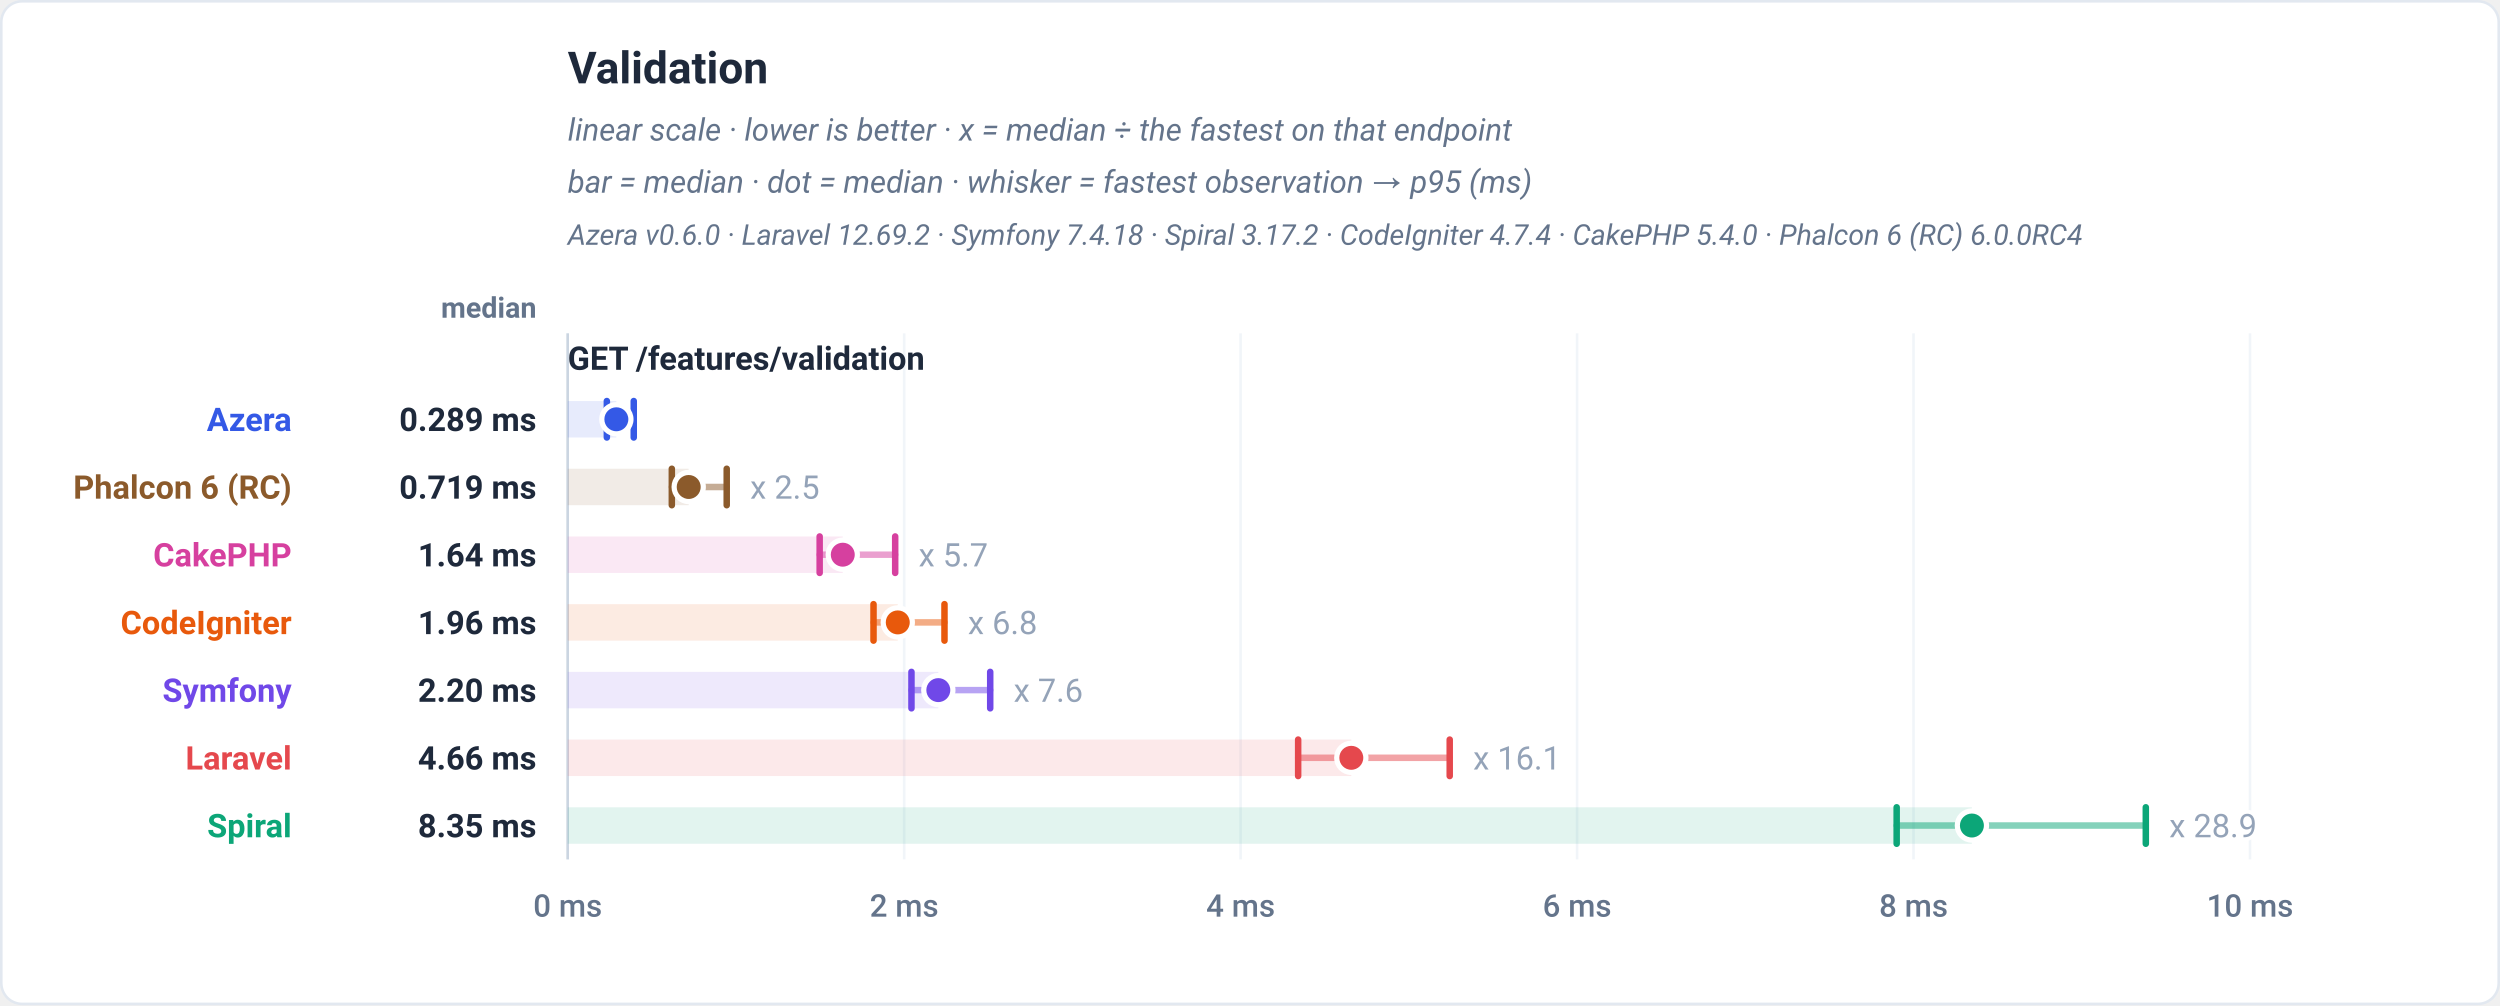
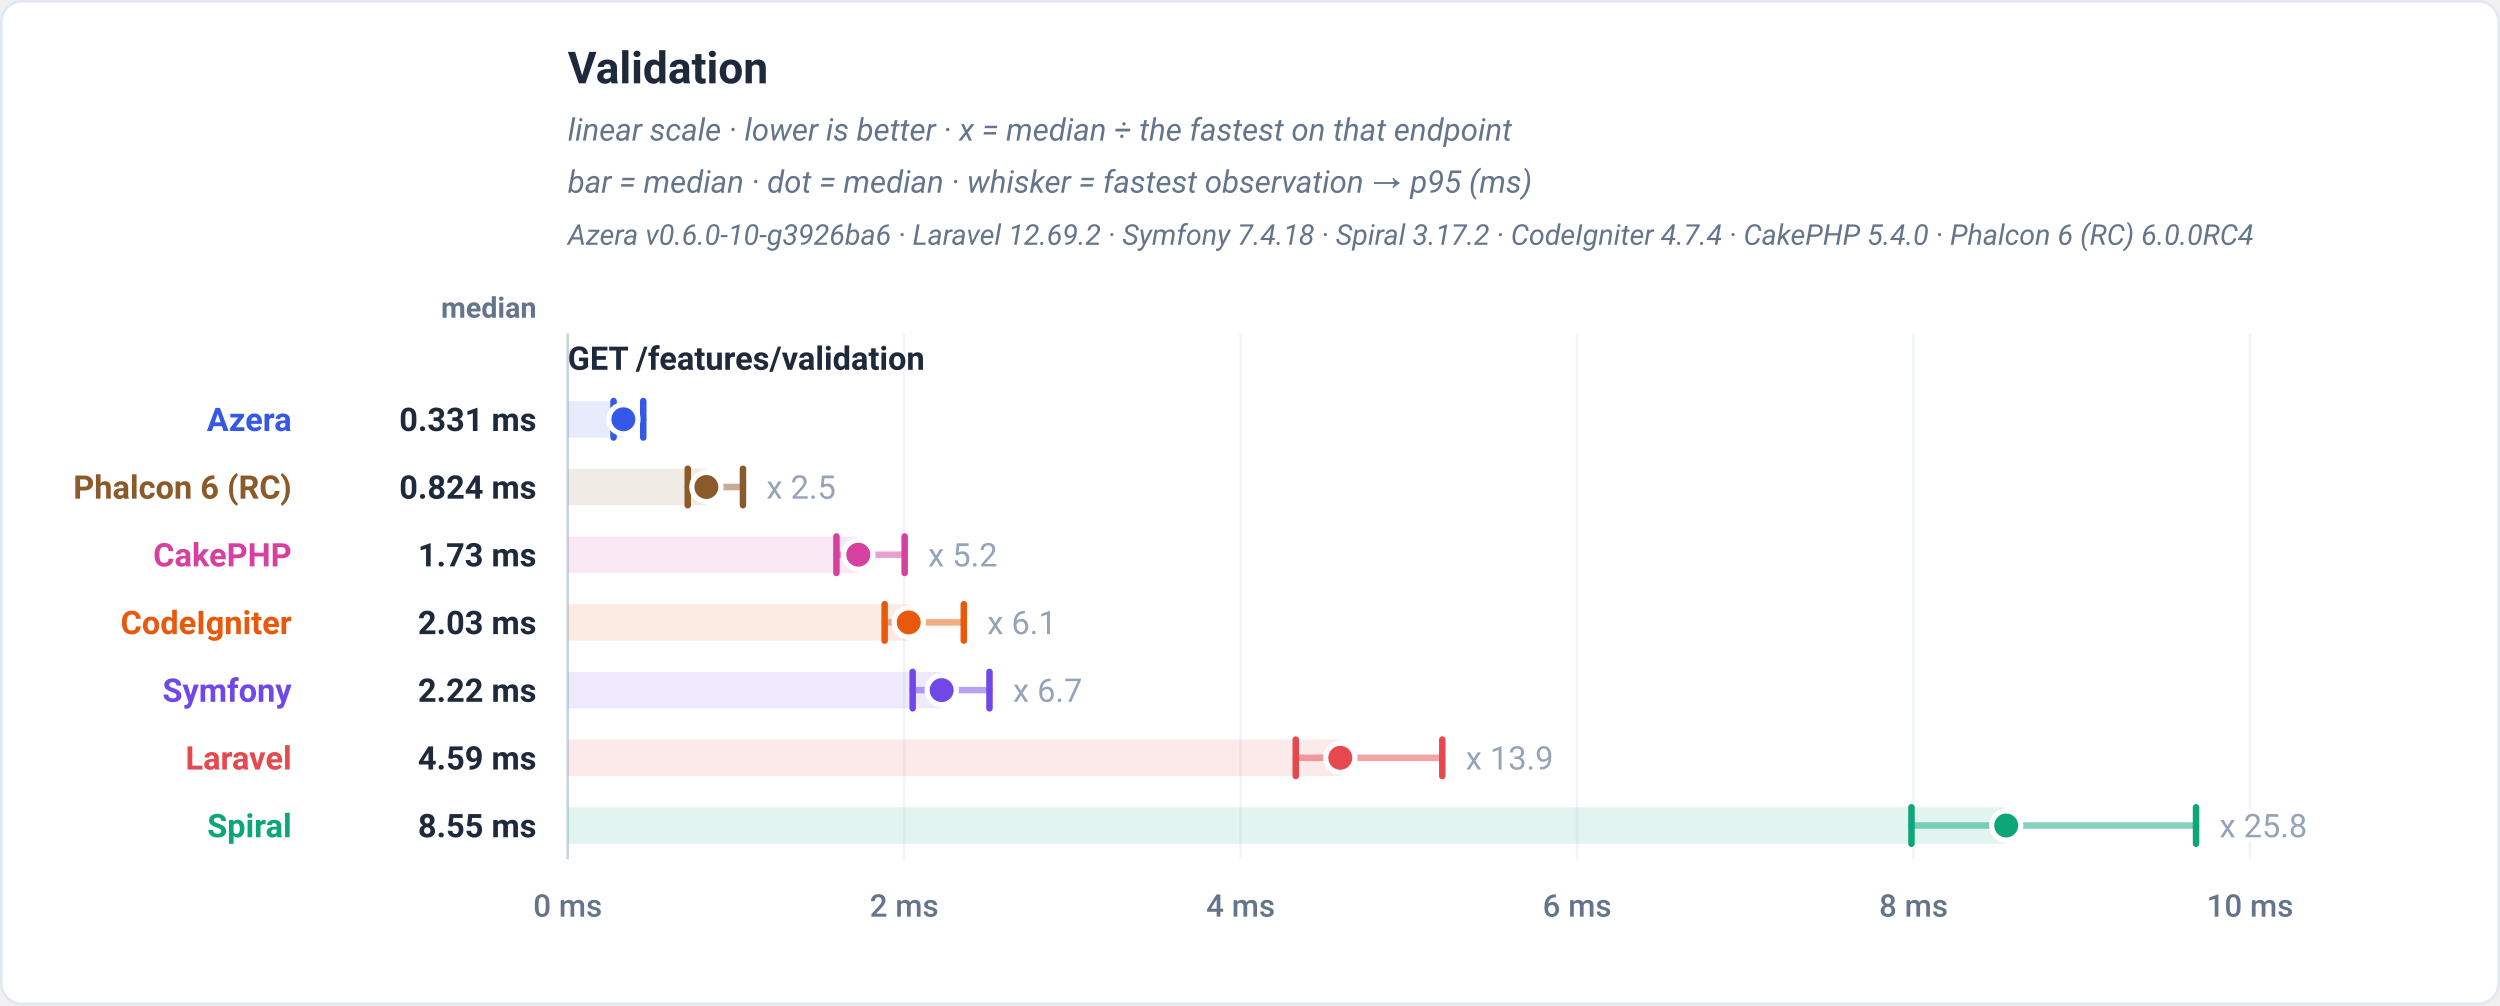
<svg xmlns="http://www.w3.org/2000/svg" viewBox="0 0 960 386" width="960" height="386" role="img" font-family="-apple-system,BlinkMacSystemFont,'Segoe UI',Roboto,Helvetica,Arial,sans-serif">
  <rect x="0.5" y="0.5" width="959" height="385" rx="8" fill="#ffffff" stroke="#e2e8f0" />
  <text x="218" y="32" font-family="-apple-system,BlinkMacSystemFont,'Segoe UI',Roboto,Helvetica,Arial,sans-serif" font-size="17" font-weight="700" fill="#1e293b" text-anchor="start">Validation</text>
  <text x="218" y="54" font-family="-apple-system,BlinkMacSystemFont,'Segoe UI',Roboto,Helvetica,Arial,sans-serif" font-size="12" font-weight="400" fill="#64748b" text-anchor="start" font-style="italic">linear scale · lower is better · x = median ÷ the fastest on that endpoint</text>
  <text x="218" y="74" font-family="-apple-system,BlinkMacSystemFont,'Segoe UI',Roboto,Helvetica,Arial,sans-serif" font-size="12" font-weight="400" fill="#64748b" text-anchor="start" font-style="italic">bar = median · dot = median · whisker = fastest observation → p95 (ms)</text>
-   <text x="218" y="94" font-family="-apple-system,BlinkMacSystemFont,'Segoe UI',Roboto,Helvetica,Arial,sans-serif" font-size="11" font-weight="400" fill="#64748b" text-anchor="start" font-style="italic">Azera v0.6.0 · Laravel 12.69.2 · Symfony 7.4.18 · Spiral 3.17.2 · CodeIgniter 4.7.4 · CakePHP 5.4.0 · Phalcon 6 (RC) 6.0.0RC4</text>
+   <text x="218" y="94" font-family="-apple-system,BlinkMacSystemFont,'Segoe UI',Roboto,Helvetica,Arial,sans-serif" font-size="11" font-weight="400" fill="#64748b" text-anchor="start" font-style="italic">Azera v0.6.0-10-g3926ba6 · Laravel 12.69.2 · Symfony 7.4.18 · Spiral 3.17.2 · CodeIgniter 4.7.4 · CakePHP 5.4.0 · Phalcon 6 (RC) 6.0.0RC4</text>
  <text x="206" y="122" font-family="-apple-system,BlinkMacSystemFont,'Segoe UI',Roboto,Helvetica,Arial,sans-serif" font-size="11" font-weight="600" fill="#64748b" text-anchor="end">median</text>
  <line x1="218" y1="128" x2="218" y2="330" stroke="#f1f5f9" stroke-width="1" />
  <text x="218" y="352" font-family="-apple-system,BlinkMacSystemFont,'Segoe UI',Roboto,Helvetica,Arial,sans-serif" font-size="12" font-weight="500" fill="#64748b" text-anchor="middle">0 ms</text>
  <line x1="347.2" y1="128" x2="347.2" y2="330" stroke="#f1f5f9" stroke-width="1" />
  <text x="347.2" y="352" font-family="-apple-system,BlinkMacSystemFont,'Segoe UI',Roboto,Helvetica,Arial,sans-serif" font-size="12" font-weight="500" fill="#64748b" text-anchor="middle">2 ms</text>
  <line x1="476.4" y1="128" x2="476.4" y2="330" stroke="#f1f5f9" stroke-width="1" />
  <text x="476.4" y="352" font-family="-apple-system,BlinkMacSystemFont,'Segoe UI',Roboto,Helvetica,Arial,sans-serif" font-size="12" font-weight="500" fill="#64748b" text-anchor="middle">4 ms</text>
  <line x1="605.6" y1="128" x2="605.6" y2="330" stroke="#f1f5f9" stroke-width="1" />
  <text x="605.6" y="352" font-family="-apple-system,BlinkMacSystemFont,'Segoe UI',Roboto,Helvetica,Arial,sans-serif" font-size="12" font-weight="500" fill="#64748b" text-anchor="middle">6 ms</text>
  <line x1="734.8" y1="128" x2="734.8" y2="330" stroke="#f1f5f9" stroke-width="1" />
  <text x="734.8" y="352" font-family="-apple-system,BlinkMacSystemFont,'Segoe UI',Roboto,Helvetica,Arial,sans-serif" font-size="12" font-weight="500" fill="#64748b" text-anchor="middle">8 ms</text>
  <line x1="864" y1="128" x2="864" y2="330" stroke="#f1f5f9" stroke-width="1" />
  <text x="864" y="352" font-family="-apple-system,BlinkMacSystemFont,'Segoe UI',Roboto,Helvetica,Arial,sans-serif" font-size="12" font-weight="500" fill="#64748b" text-anchor="middle">10 ms</text>
  <line x1="218" y1="128" x2="218" y2="330" stroke="#cbd5e1" stroke-width="1" />
  <text x="218" y="142" font-family="-apple-system,BlinkMacSystemFont,'Segoe UI',Roboto,Helvetica,Arial,sans-serif" font-size="12.5" font-weight="700" fill="#1e293b" text-anchor="start">GET /features/validation</text>
-   <rect x="218" y="154" width="18.68" height="14" fill="#3459e6" fill-opacity="0.12" />
-   <line x1="233.03" y1="161" x2="243.36" y2="161" stroke="#3459e6" stroke-width="2.5" stroke-linecap="round" opacity="0.5" />
-   <line x1="233.03" y1="154" x2="233.03" y2="168" stroke="#3459e6" stroke-width="2.5" stroke-linecap="round" />
-   <line x1="243.36" y1="154" x2="243.36" y2="168" stroke="#3459e6" stroke-width="2.5" stroke-linecap="round" />
-   <circle cx="236.68" cy="161" r="5.6" fill="#3459e6" stroke="#ffffff" stroke-width="2" />
+   <rect x="218" y="154" width="21.38" height="14" fill="#3459e6" fill-opacity="0.12" />
+   <line x1="235.6" y1="161" x2="247.01" y2="161" stroke="#3459e6" stroke-width="2.5" stroke-linecap="round" opacity="0.5" />
+   <line x1="235.6" y1="154" x2="235.6" y2="168" stroke="#3459e6" stroke-width="2.5" stroke-linecap="round" />
+   <line x1="247.01" y1="154" x2="247.01" y2="168" stroke="#3459e6" stroke-width="2.5" stroke-linecap="round" />
+   <circle cx="239.38" cy="161" r="5.6" fill="#3459e6" stroke="#ffffff" stroke-width="2" />
  <text x="112" y="165.5" font-family="-apple-system,BlinkMacSystemFont,'Segoe UI',Roboto,Helvetica,Arial,sans-serif" font-size="12.5" font-weight="700" fill="#3459e6" text-anchor="end">Azera</text>
-   <text x="206" y="165.5" font-family="-apple-system,BlinkMacSystemFont,'Segoe UI',Roboto,Helvetica,Arial,sans-serif" font-size="12.5" font-weight="700" fill="#1e293b" text-anchor="end">0.289 ms</text>
-   <rect x="218" y="180" width="46.46" height="14" fill="#8b5a2b" fill-opacity="0.12" />
-   <line x1="257.98" y1="187" x2="279.06" y2="187" stroke="#8b5a2b" stroke-width="2.5" stroke-linecap="round" opacity="0.5" />
-   <line x1="257.98" y1="180" x2="257.98" y2="194" stroke="#8b5a2b" stroke-width="2.5" stroke-linecap="round" />
-   <line x1="279.06" y1="180" x2="279.06" y2="194" stroke="#8b5a2b" stroke-width="2.5" stroke-linecap="round" />
-   <circle cx="264.46" cy="187" r="5.6" fill="#8b5a2b" stroke="#ffffff" stroke-width="2" />
-   <text x="288.06" y="191.5" font-family="-apple-system,BlinkMacSystemFont,'Segoe UI',Roboto,Helvetica,Arial,sans-serif" font-size="12.5" font-weight="400" fill="#94a3b8" text-anchor="start" stroke="#ffffff" stroke-width="3" paint-order="stroke" stroke-linejoin="round">x 2.5</text>
+   <text x="206" y="165.5" font-family="-apple-system,BlinkMacSystemFont,'Segoe UI',Roboto,Helvetica,Arial,sans-serif" font-size="12.5" font-weight="700" fill="#1e293b" text-anchor="end">0.331 ms</text>
+   <rect x="218" y="180" width="53.24" height="14" fill="#8b5a2b" fill-opacity="0.12" />
+   <line x1="264.1" y1="187" x2="285.3" y2="187" stroke="#8b5a2b" stroke-width="2.5" stroke-linecap="round" opacity="0.5" />
+   <line x1="264.1" y1="180" x2="264.1" y2="194" stroke="#8b5a2b" stroke-width="2.5" stroke-linecap="round" />
+   <line x1="285.3" y1="180" x2="285.3" y2="194" stroke="#8b5a2b" stroke-width="2.5" stroke-linecap="round" />
+   <circle cx="271.24" cy="187" r="5.6" fill="#8b5a2b" stroke="#ffffff" stroke-width="2" />
+   <text x="294.3" y="191.5" font-family="-apple-system,BlinkMacSystemFont,'Segoe UI',Roboto,Helvetica,Arial,sans-serif" font-size="12.5" font-weight="400" fill="#94a3b8" text-anchor="start" stroke="#ffffff" stroke-width="3" paint-order="stroke" stroke-linejoin="round">x 2.5</text>
  <text x="112" y="191.5" font-family="-apple-system,BlinkMacSystemFont,'Segoe UI',Roboto,Helvetica,Arial,sans-serif" font-size="12.5" font-weight="700" fill="#8b5a2b" text-anchor="end">Phalcon 6 (RC)</text>
-   <text x="206" y="191.5" font-family="-apple-system,BlinkMacSystemFont,'Segoe UI',Roboto,Helvetica,Arial,sans-serif" font-size="12.5" font-weight="700" fill="#1e293b" text-anchor="end">0.719 ms</text>
-   <rect x="218" y="206" width="105.62" height="14" fill="#d6409f" fill-opacity="0.12" />
-   <line x1="314.75" y1="213" x2="343.75" y2="213" stroke="#d6409f" stroke-width="2.5" stroke-linecap="round" opacity="0.5" />
-   <line x1="314.75" y1="206" x2="314.75" y2="220" stroke="#d6409f" stroke-width="2.5" stroke-linecap="round" />
-   <line x1="343.75" y1="206" x2="343.75" y2="220" stroke="#d6409f" stroke-width="2.5" stroke-linecap="round" />
-   <circle cx="323.62" cy="213" r="5.6" fill="#d6409f" stroke="#ffffff" stroke-width="2" />
-   <text x="352.75" y="217.5" font-family="-apple-system,BlinkMacSystemFont,'Segoe UI',Roboto,Helvetica,Arial,sans-serif" font-size="12.5" font-weight="400" fill="#94a3b8" text-anchor="start" stroke="#ffffff" stroke-width="3" paint-order="stroke" stroke-linejoin="round">x 5.7</text>
+   <text x="206" y="191.5" font-family="-apple-system,BlinkMacSystemFont,'Segoe UI',Roboto,Helvetica,Arial,sans-serif" font-size="12.5" font-weight="700" fill="#1e293b" text-anchor="end">0.824 ms</text>
+   <rect x="218" y="206" width="111.58" height="14" fill="#d6409f" fill-opacity="0.12" />
+   <line x1="321.2" y1="213" x2="347.39" y2="213" stroke="#d6409f" stroke-width="2.5" stroke-linecap="round" opacity="0.5" />
+   <line x1="321.2" y1="206" x2="321.2" y2="220" stroke="#d6409f" stroke-width="2.5" stroke-linecap="round" />
+   <line x1="347.39" y1="206" x2="347.39" y2="220" stroke="#d6409f" stroke-width="2.5" stroke-linecap="round" />
+   <circle cx="329.58" cy="213" r="5.6" fill="#d6409f" stroke="#ffffff" stroke-width="2" />
+   <text x="356.39" y="217.5" font-family="-apple-system,BlinkMacSystemFont,'Segoe UI',Roboto,Helvetica,Arial,sans-serif" font-size="12.5" font-weight="400" fill="#94a3b8" text-anchor="start" stroke="#ffffff" stroke-width="3" paint-order="stroke" stroke-linejoin="round">x 5.2</text>
  <text x="112" y="217.5" font-family="-apple-system,BlinkMacSystemFont,'Segoe UI',Roboto,Helvetica,Arial,sans-serif" font-size="12.5" font-weight="700" fill="#d6409f" text-anchor="end">CakePHP</text>
-   <text x="206" y="217.5" font-family="-apple-system,BlinkMacSystemFont,'Segoe UI',Roboto,Helvetica,Arial,sans-serif" font-size="12.5" font-weight="700" fill="#1e293b" text-anchor="end">1.64 ms</text>
-   <rect x="218" y="232" width="126.74" height="14" fill="#e8590c" fill-opacity="0.12" />
-   <line x1="335.43" y1="239" x2="362.68" y2="239" stroke="#e8590c" stroke-width="2.5" stroke-linecap="round" opacity="0.5" />
-   <line x1="335.43" y1="232" x2="335.43" y2="246" stroke="#e8590c" stroke-width="2.5" stroke-linecap="round" />
-   <line x1="362.68" y1="232" x2="362.68" y2="246" stroke="#e8590c" stroke-width="2.5" stroke-linecap="round" />
-   <circle cx="344.74" cy="239" r="5.6" fill="#e8590c" stroke="#ffffff" stroke-width="2" />
-   <text x="371.68" y="243.5" font-family="-apple-system,BlinkMacSystemFont,'Segoe UI',Roboto,Helvetica,Arial,sans-serif" font-size="12.5" font-weight="400" fill="#94a3b8" text-anchor="start" stroke="#ffffff" stroke-width="3" paint-order="stroke" stroke-linejoin="round">x 6.8</text>
+   <text x="206" y="217.5" font-family="-apple-system,BlinkMacSystemFont,'Segoe UI',Roboto,Helvetica,Arial,sans-serif" font-size="12.5" font-weight="700" fill="#1e293b" text-anchor="end">1.73 ms</text>
+   <rect x="218" y="232" width="130.95" height="14" fill="#e8590c" fill-opacity="0.12" />
+   <line x1="339.7" y1="239" x2="370.1" y2="239" stroke="#e8590c" stroke-width="2.5" stroke-linecap="round" opacity="0.5" />
+   <line x1="339.7" y1="232" x2="339.7" y2="246" stroke="#e8590c" stroke-width="2.5" stroke-linecap="round" />
+   <line x1="370.1" y1="232" x2="370.1" y2="246" stroke="#e8590c" stroke-width="2.5" stroke-linecap="round" />
+   <circle cx="348.95" cy="239" r="5.6" fill="#e8590c" stroke="#ffffff" stroke-width="2" />
+   <text x="379.1" y="243.5" font-family="-apple-system,BlinkMacSystemFont,'Segoe UI',Roboto,Helvetica,Arial,sans-serif" font-size="12.5" font-weight="400" fill="#94a3b8" text-anchor="start" stroke="#ffffff" stroke-width="3" paint-order="stroke" stroke-linejoin="round">x 6.1</text>
  <text x="112" y="243.5" font-family="-apple-system,BlinkMacSystemFont,'Segoe UI',Roboto,Helvetica,Arial,sans-serif" font-size="12.5" font-weight="700" fill="#e8590c" text-anchor="end">CodeIgniter</text>
-   <text x="206" y="243.5" font-family="-apple-system,BlinkMacSystemFont,'Segoe UI',Roboto,Helvetica,Arial,sans-serif" font-size="12.5" font-weight="700" fill="#1e293b" text-anchor="end">1.96 ms</text>
-   <rect x="218" y="258" width="142.31" height="14" fill="#7048e8" fill-opacity="0.12" />
-   <line x1="350" y1="265" x2="380.24" y2="265" stroke="#7048e8" stroke-width="2.5" stroke-linecap="round" opacity="0.5" />
-   <line x1="350" y1="258" x2="350" y2="272" stroke="#7048e8" stroke-width="2.5" stroke-linecap="round" />
-   <line x1="380.24" y1="258" x2="380.24" y2="272" stroke="#7048e8" stroke-width="2.5" stroke-linecap="round" />
-   <circle cx="360.31" cy="265" r="5.6" fill="#7048e8" stroke="#ffffff" stroke-width="2" />
-   <text x="389.24" y="269.5" font-family="-apple-system,BlinkMacSystemFont,'Segoe UI',Roboto,Helvetica,Arial,sans-serif" font-size="12.5" font-weight="400" fill="#94a3b8" text-anchor="start" stroke="#ffffff" stroke-width="3" paint-order="stroke" stroke-linejoin="round">x 7.6</text>
+   <text x="206" y="243.5" font-family="-apple-system,BlinkMacSystemFont,'Segoe UI',Roboto,Helvetica,Arial,sans-serif" font-size="12.5" font-weight="700" fill="#1e293b" text-anchor="end">2.03 ms</text>
+   <rect x="218" y="258" width="143.6" height="14" fill="#7048e8" fill-opacity="0.12" />
+   <line x1="350.46" y1="265" x2="379.96" y2="265" stroke="#7048e8" stroke-width="2.5" stroke-linecap="round" opacity="0.5" />
+   <line x1="350.46" y1="258" x2="350.46" y2="272" stroke="#7048e8" stroke-width="2.5" stroke-linecap="round" />
+   <line x1="379.96" y1="258" x2="379.96" y2="272" stroke="#7048e8" stroke-width="2.5" stroke-linecap="round" />
+   <circle cx="361.6" cy="265" r="5.6" fill="#7048e8" stroke="#ffffff" stroke-width="2" />
+   <text x="388.96" y="269.5" font-family="-apple-system,BlinkMacSystemFont,'Segoe UI',Roboto,Helvetica,Arial,sans-serif" font-size="12.5" font-weight="400" fill="#94a3b8" text-anchor="start" stroke="#ffffff" stroke-width="3" paint-order="stroke" stroke-linejoin="round">x 6.7</text>
  <text x="112" y="269.5" font-family="-apple-system,BlinkMacSystemFont,'Segoe UI',Roboto,Helvetica,Arial,sans-serif" font-size="12.5" font-weight="700" fill="#7048e8" text-anchor="end">Symfony</text>
-   <text x="206" y="269.5" font-family="-apple-system,BlinkMacSystemFont,'Segoe UI',Roboto,Helvetica,Arial,sans-serif" font-size="12.5" font-weight="700" fill="#1e293b" text-anchor="end">2.20 ms</text>
-   <rect x="218" y="284" width="300.9" height="14" fill="#e5484d" fill-opacity="0.12" />
-   <line x1="498.49" y1="291" x2="556.69" y2="291" stroke="#e5484d" stroke-width="2.5" stroke-linecap="round" opacity="0.5" />
-   <line x1="498.49" y1="284" x2="498.49" y2="298" stroke="#e5484d" stroke-width="2.5" stroke-linecap="round" />
-   <line x1="556.69" y1="284" x2="556.69" y2="298" stroke="#e5484d" stroke-width="2.5" stroke-linecap="round" />
-   <circle cx="518.9" cy="291" r="5.6" fill="#e5484d" stroke="#ffffff" stroke-width="2" />
-   <text x="565.69" y="295.5" font-family="-apple-system,BlinkMacSystemFont,'Segoe UI',Roboto,Helvetica,Arial,sans-serif" font-size="12.5" font-weight="400" fill="#94a3b8" text-anchor="start" stroke="#ffffff" stroke-width="3" paint-order="stroke" stroke-linejoin="round">x 16.1</text>
+   <text x="206" y="269.5" font-family="-apple-system,BlinkMacSystemFont,'Segoe UI',Roboto,Helvetica,Arial,sans-serif" font-size="12.5" font-weight="700" fill="#1e293b" text-anchor="end">2.22 ms</text>
+   <rect x="218" y="284" width="296.67" height="14" fill="#e5484d" fill-opacity="0.12" />
+   <line x1="497.58" y1="291" x2="553.84" y2="291" stroke="#e5484d" stroke-width="2.5" stroke-linecap="round" opacity="0.5" />
+   <line x1="497.58" y1="284" x2="497.58" y2="298" stroke="#e5484d" stroke-width="2.5" stroke-linecap="round" />
+   <line x1="553.84" y1="284" x2="553.84" y2="298" stroke="#e5484d" stroke-width="2.5" stroke-linecap="round" />
+   <circle cx="514.67" cy="291" r="5.6" fill="#e5484d" stroke="#ffffff" stroke-width="2" />
+   <text x="562.84" y="295.5" font-family="-apple-system,BlinkMacSystemFont,'Segoe UI',Roboto,Helvetica,Arial,sans-serif" font-size="12.5" font-weight="400" fill="#94a3b8" text-anchor="start" stroke="#ffffff" stroke-width="3" paint-order="stroke" stroke-linejoin="round">x 13.9</text>
  <text x="112" y="295.5" font-family="-apple-system,BlinkMacSystemFont,'Segoe UI',Roboto,Helvetica,Arial,sans-serif" font-size="12.5" font-weight="700" fill="#e5484d" text-anchor="end">Laravel</text>
-   <text x="206" y="295.5" font-family="-apple-system,BlinkMacSystemFont,'Segoe UI',Roboto,Helvetica,Arial,sans-serif" font-size="12.5" font-weight="700" fill="#1e293b" text-anchor="end">4.66 ms</text>
-   <rect x="218" y="310" width="539.21" height="14" fill="#0ca678" fill-opacity="0.12" />
-   <line x1="728.32" y1="317" x2="823.99" y2="317" stroke="#0ca678" stroke-width="2.5" stroke-linecap="round" opacity="0.5" />
-   <line x1="728.32" y1="310" x2="728.32" y2="324" stroke="#0ca678" stroke-width="2.5" stroke-linecap="round" />
-   <line x1="823.99" y1="310" x2="823.99" y2="324" stroke="#0ca678" stroke-width="2.5" stroke-linecap="round" />
-   <circle cx="757.21" cy="317" r="5.6" fill="#0ca678" stroke="#ffffff" stroke-width="2" />
-   <text x="832.99" y="321.5" font-family="-apple-system,BlinkMacSystemFont,'Segoe UI',Roboto,Helvetica,Arial,sans-serif" font-size="12.5" font-weight="400" fill="#94a3b8" text-anchor="start" stroke="#ffffff" stroke-width="3" paint-order="stroke" stroke-linejoin="round">x 28.9</text>
+   <text x="206" y="295.5" font-family="-apple-system,BlinkMacSystemFont,'Segoe UI',Roboto,Helvetica,Arial,sans-serif" font-size="12.5" font-weight="700" fill="#1e293b" text-anchor="end">4.59 ms</text>
+   <rect x="218" y="310" width="552.38" height="14" fill="#0ca678" fill-opacity="0.12" />
+   <line x1="734" y1="317" x2="843.28" y2="317" stroke="#0ca678" stroke-width="2.5" stroke-linecap="round" opacity="0.5" />
+   <line x1="734" y1="310" x2="734" y2="324" stroke="#0ca678" stroke-width="2.5" stroke-linecap="round" />
+   <line x1="843.28" y1="310" x2="843.28" y2="324" stroke="#0ca678" stroke-width="2.5" stroke-linecap="round" />
+   <circle cx="770.38" cy="317" r="5.6" fill="#0ca678" stroke="#ffffff" stroke-width="2" />
+   <text x="852.28" y="321.5" font-family="-apple-system,BlinkMacSystemFont,'Segoe UI',Roboto,Helvetica,Arial,sans-serif" font-size="12.5" font-weight="400" fill="#94a3b8" text-anchor="start" stroke="#ffffff" stroke-width="3" paint-order="stroke" stroke-linejoin="round">x 25.8</text>
  <text x="112" y="321.5" font-family="-apple-system,BlinkMacSystemFont,'Segoe UI',Roboto,Helvetica,Arial,sans-serif" font-size="12.5" font-weight="700" fill="#0ca678" text-anchor="end">Spiral</text>
-   <text x="206" y="321.5" font-family="-apple-system,BlinkMacSystemFont,'Segoe UI',Roboto,Helvetica,Arial,sans-serif" font-size="12.5" font-weight="700" fill="#1e293b" text-anchor="end">8.35 ms</text>
+   <text x="206" y="321.5" font-family="-apple-system,BlinkMacSystemFont,'Segoe UI',Roboto,Helvetica,Arial,sans-serif" font-size="12.5" font-weight="700" fill="#1e293b" text-anchor="end">8.55 ms</text>
</svg>
